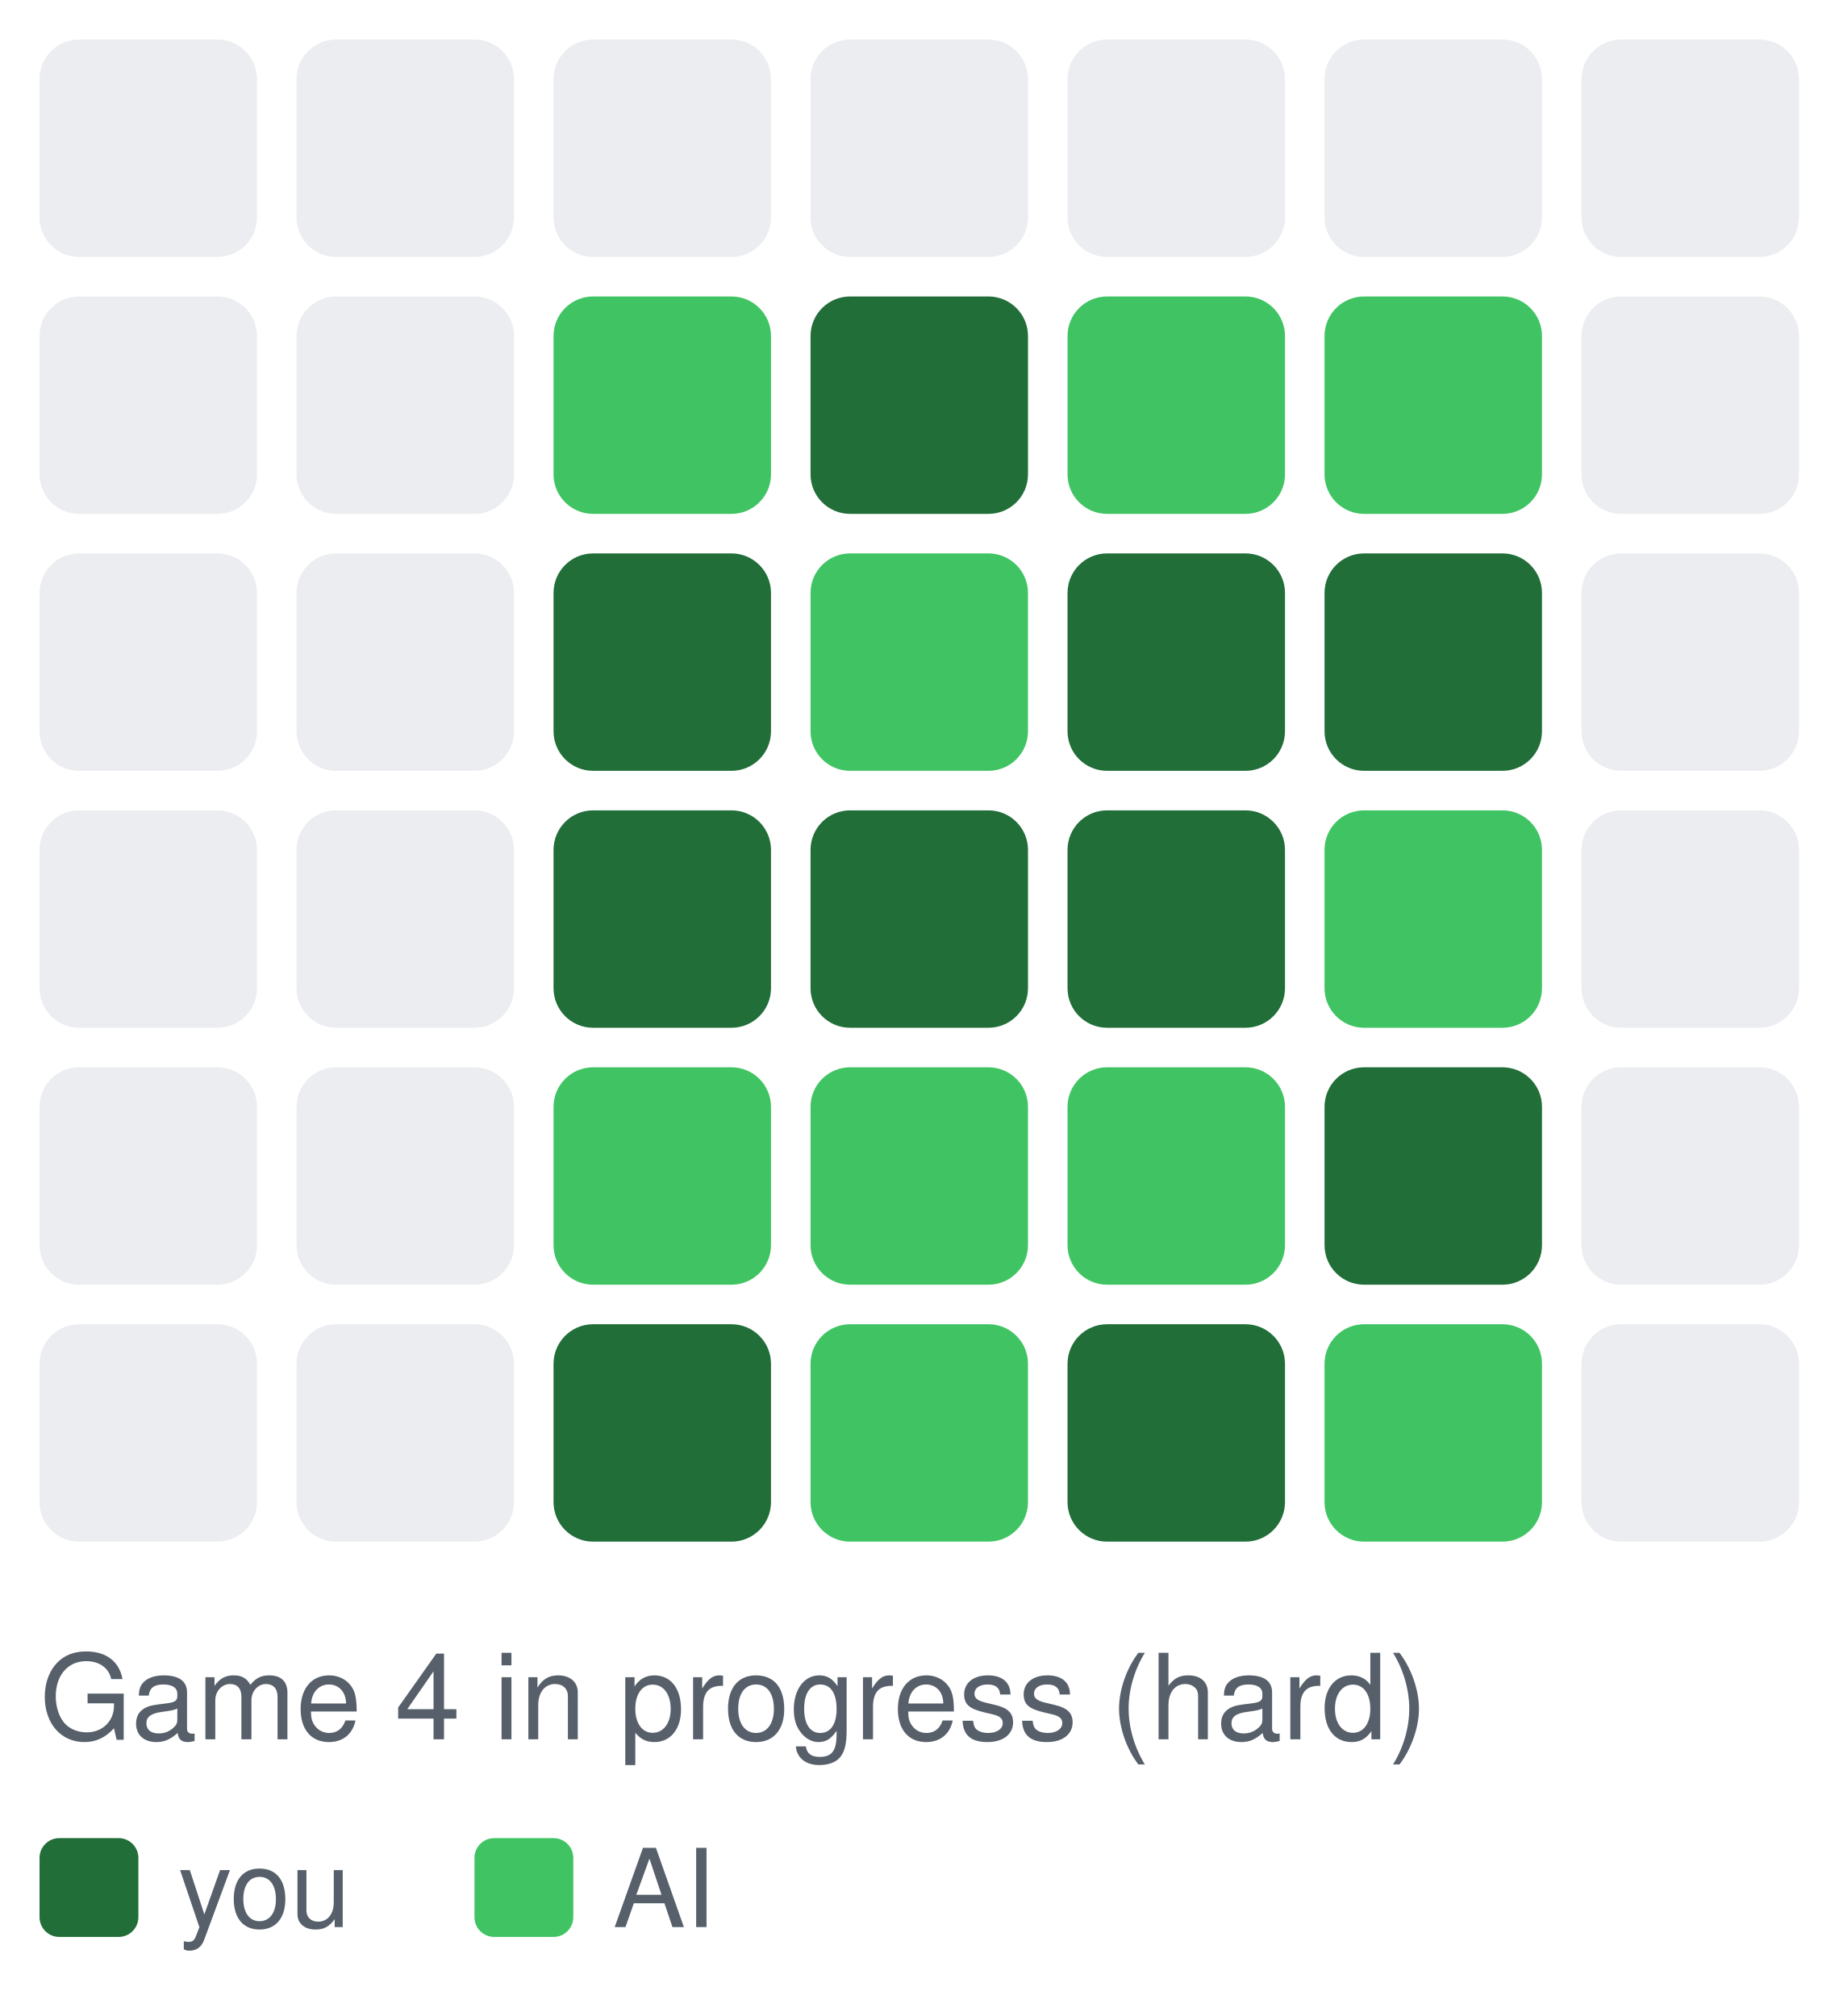
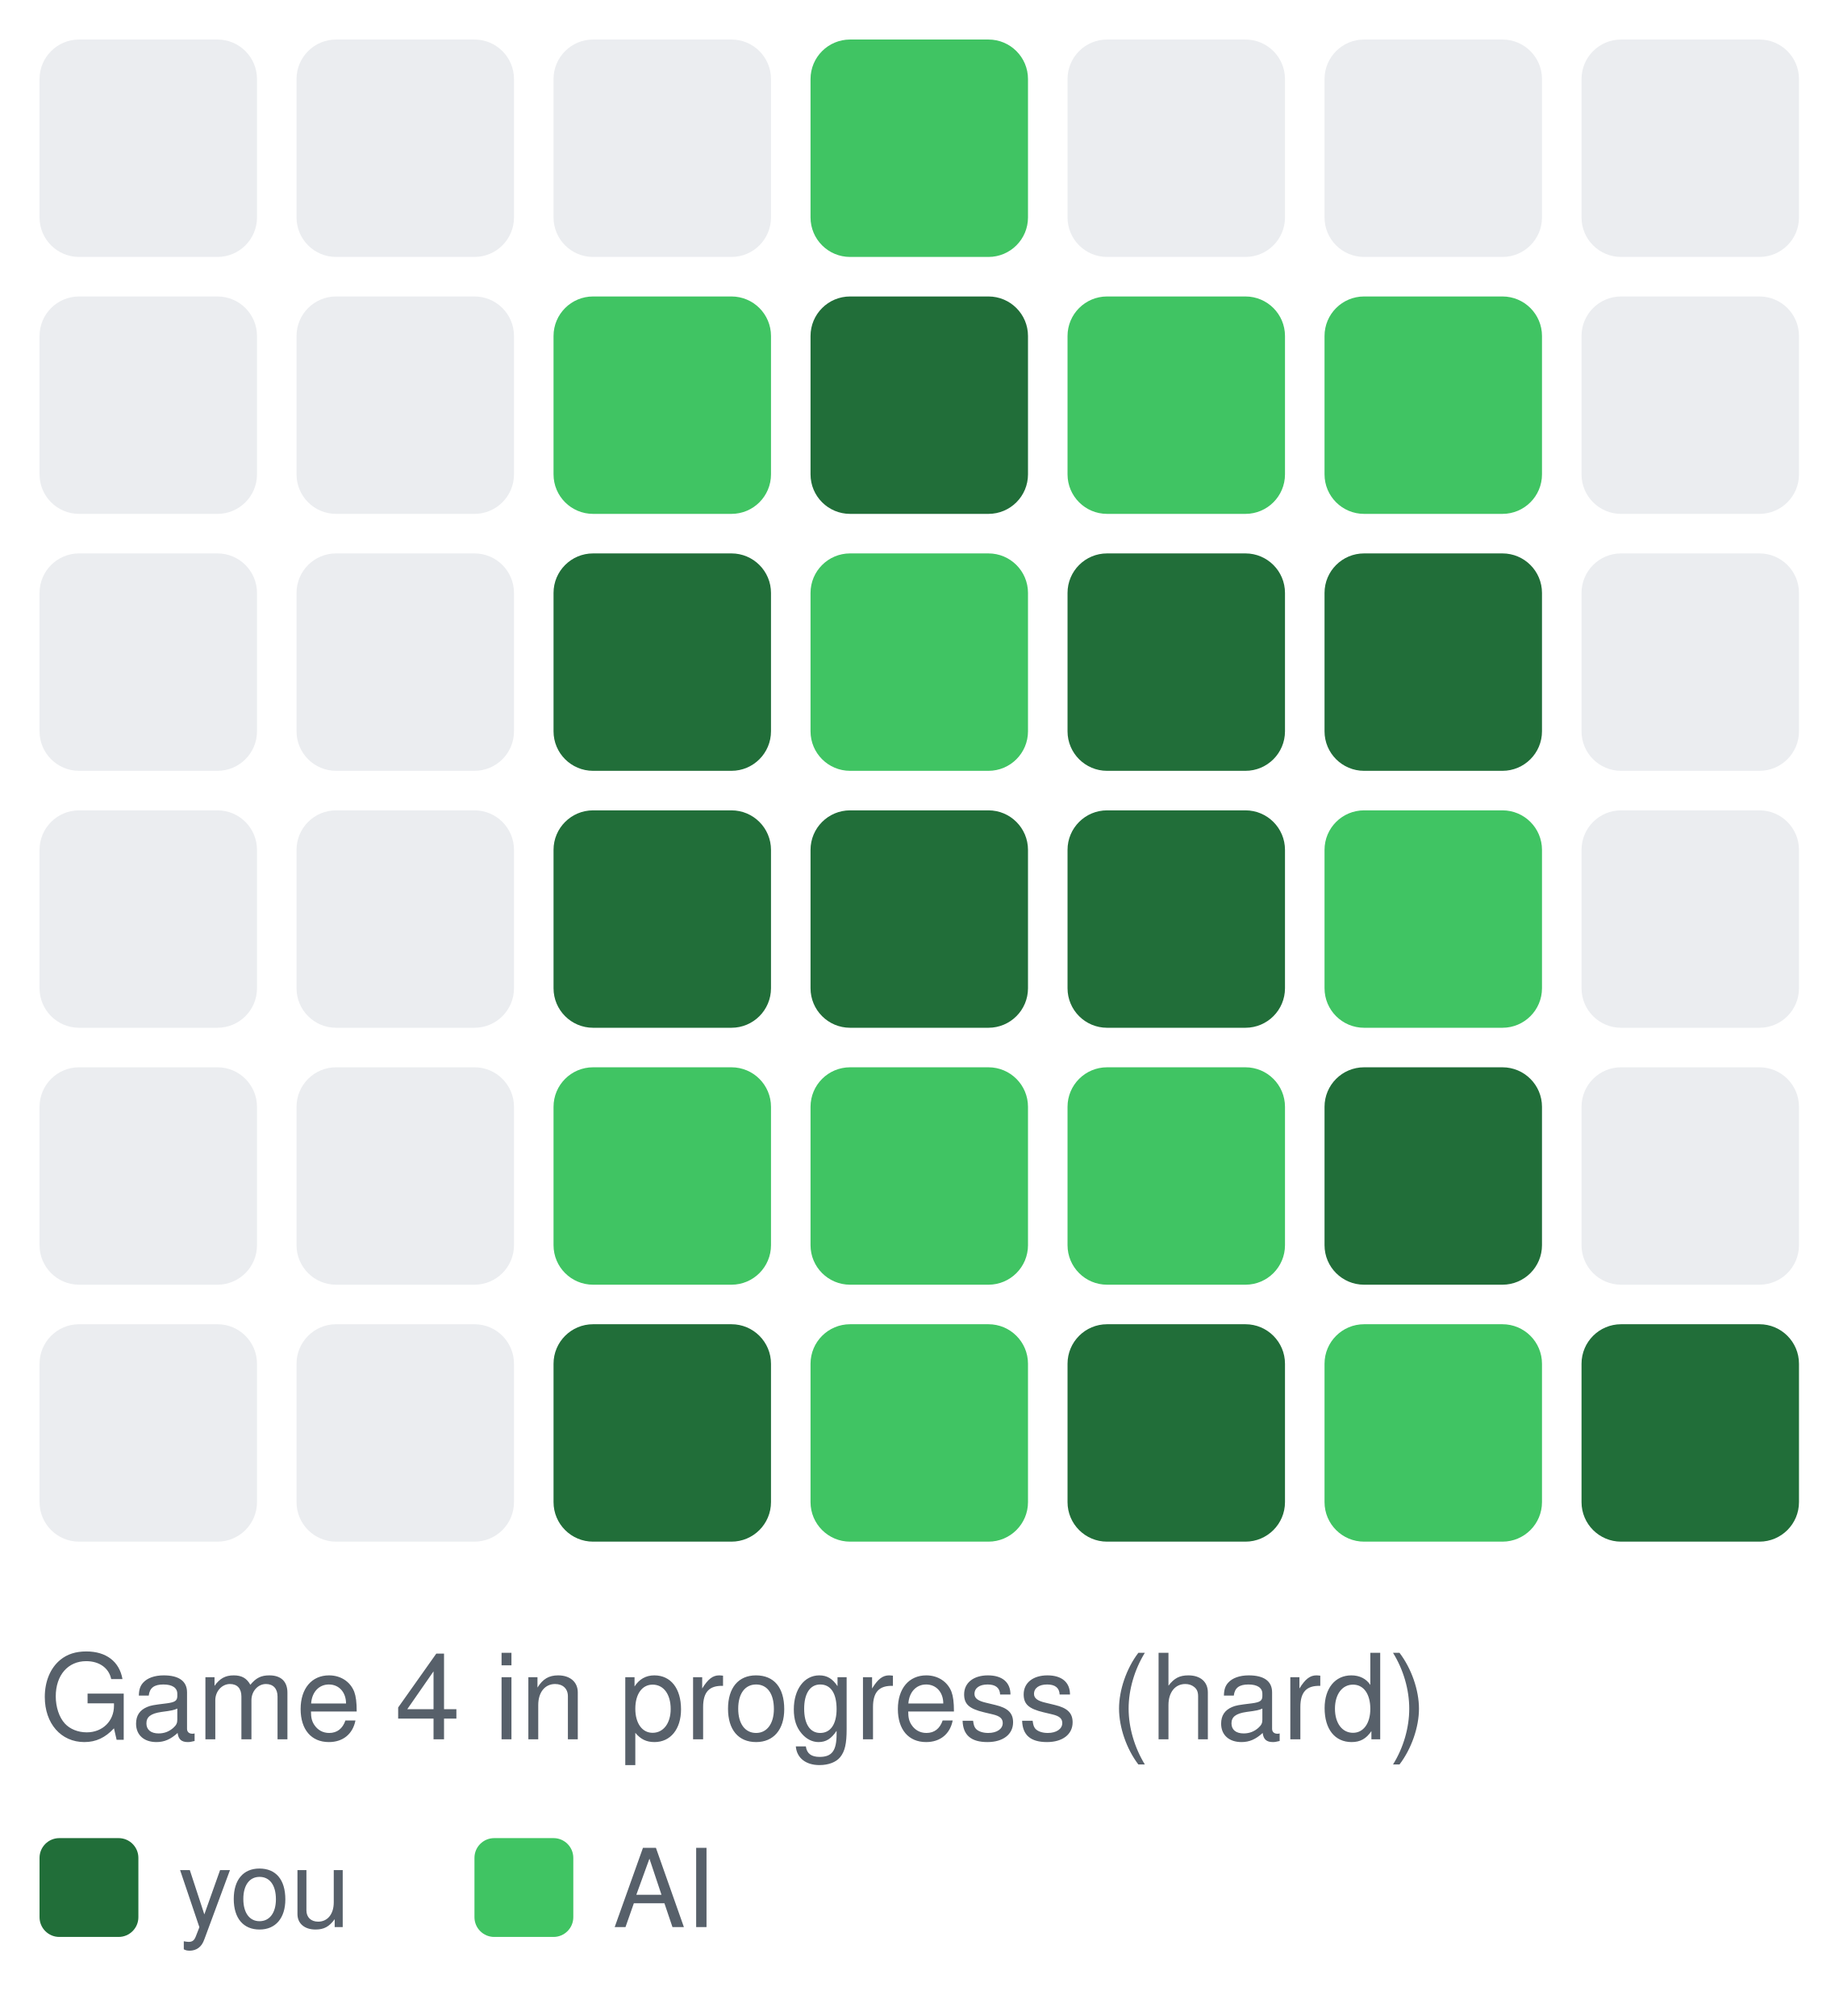
<svg xmlns="http://www.w3.org/2000/svg" width="186" height="204" viewBox="0 0 186 204" role="img" aria-label="Commit Four: Game 4 in progress (hard)">
  <rect x="4" y="134" width="22" height="22" rx="4" fill="#ebedf0" />
  <rect x="4" y="108" width="22" height="22" rx="4" fill="#ebedf0" />
  <rect x="4" y="82" width="22" height="22" rx="4" fill="#ebedf0" />
  <rect x="4" y="56" width="22" height="22" rx="4" fill="#ebedf0" />
  <rect x="4" y="30" width="22" height="22" rx="4" fill="#ebedf0" />
  <rect x="4" y="4" width="22" height="22" rx="4" fill="#ebedf0" />
  <rect x="30" y="134" width="22" height="22" rx="4" fill="#ebedf0" />
  <rect x="30" y="108" width="22" height="22" rx="4" fill="#ebedf0" />
  <rect x="30" y="82" width="22" height="22" rx="4" fill="#ebedf0" />
  <rect x="30" y="56" width="22" height="22" rx="4" fill="#ebedf0" />
  <rect x="30" y="30" width="22" height="22" rx="4" fill="#ebedf0" />
  <rect x="30" y="4" width="22" height="22" rx="4" fill="#ebedf0" />
  <rect x="56" y="134" width="22" height="22" rx="4" fill="#216e39" />
  <rect x="56" y="108" width="22" height="22" rx="4" fill="#40c463" />
  <rect x="56" y="82" width="22" height="22" rx="4" fill="#216e39" />
  <rect x="56" y="56" width="22" height="22" rx="4" fill="#216e39" />
  <rect x="56" y="30" width="22" height="22" rx="4" fill="#40c463" />
  <rect x="56" y="4" width="22" height="22" rx="4" fill="#ebedf0" />
  <rect x="82" y="134" width="22" height="22" rx="4" fill="#40c463" />
  <rect x="82" y="108" width="22" height="22" rx="4" fill="#40c463" />
  <rect x="82" y="82" width="22" height="22" rx="4" fill="#216e39" />
  <rect x="82" y="56" width="22" height="22" rx="4" fill="#40c463" />
  <rect x="82" y="30" width="22" height="22" rx="4" fill="#216e39" />
-   <rect x="82" y="4" width="22" height="22" rx="4" fill="#ebedf0" />
+   <rect x="82" y="4" width="22" height="22" rx="4" fill="#40c463" />
  <rect x="108" y="134" width="22" height="22" rx="4" fill="#216e39" />
  <rect x="108" y="108" width="22" height="22" rx="4" fill="#40c463" />
  <rect x="108" y="82" width="22" height="22" rx="4" fill="#216e39" />
  <rect x="108" y="56" width="22" height="22" rx="4" fill="#216e39" />
  <rect x="108" y="30" width="22" height="22" rx="4" fill="#40c463" />
  <rect x="108" y="4" width="22" height="22" rx="4" fill="#ebedf0" />
  <rect x="134" y="134" width="22" height="22" rx="4" fill="#40c463" />
  <rect x="134" y="108" width="22" height="22" rx="4" fill="#216e39" />
  <rect x="134" y="82" width="22" height="22" rx="4" fill="#40c463" />
  <rect x="134" y="56" width="22" height="22" rx="4" fill="#216e39" />
  <rect x="134" y="30" width="22" height="22" rx="4" fill="#40c463" />
  <rect x="134" y="4" width="22" height="22" rx="4" fill="#ebedf0" />
-   <rect x="160" y="134" width="22" height="22" rx="4" fill="#ebedf0" />
+   <rect x="160" y="134" width="22" height="22" rx="4" fill="#216e39" />
  <rect x="160" y="108" width="22" height="22" rx="4" fill="#ebedf0" />
  <rect x="160" y="82" width="22" height="22" rx="4" fill="#ebedf0" />
  <rect x="160" y="56" width="22" height="22" rx="4" fill="#ebedf0" />
  <rect x="160" y="30" width="22" height="22" rx="4" fill="#ebedf0" />
  <rect x="160" y="4" width="22" height="22" rx="4" fill="#ebedf0" />
  <text x="4" y="176" font-family="-apple-system,Segoe UI,Helvetica,Arial,sans-serif" font-size="12" fill="#57606a">Game 4 in progress (hard)</text>
  <rect x="4" y="186" width="10" height="10" rx="2" fill="#216e39" />
  <text x="18" y="195" font-family="-apple-system,Segoe UI,Helvetica,Arial,sans-serif" font-size="11" fill="#57606a">you</text>
  <rect x="48" y="186" width="10" height="10" rx="2" fill="#40c463" />
  <text x="62" y="195" font-family="-apple-system,Segoe UI,Helvetica,Arial,sans-serif" font-size="11" fill="#57606a">AI</text>
</svg>
